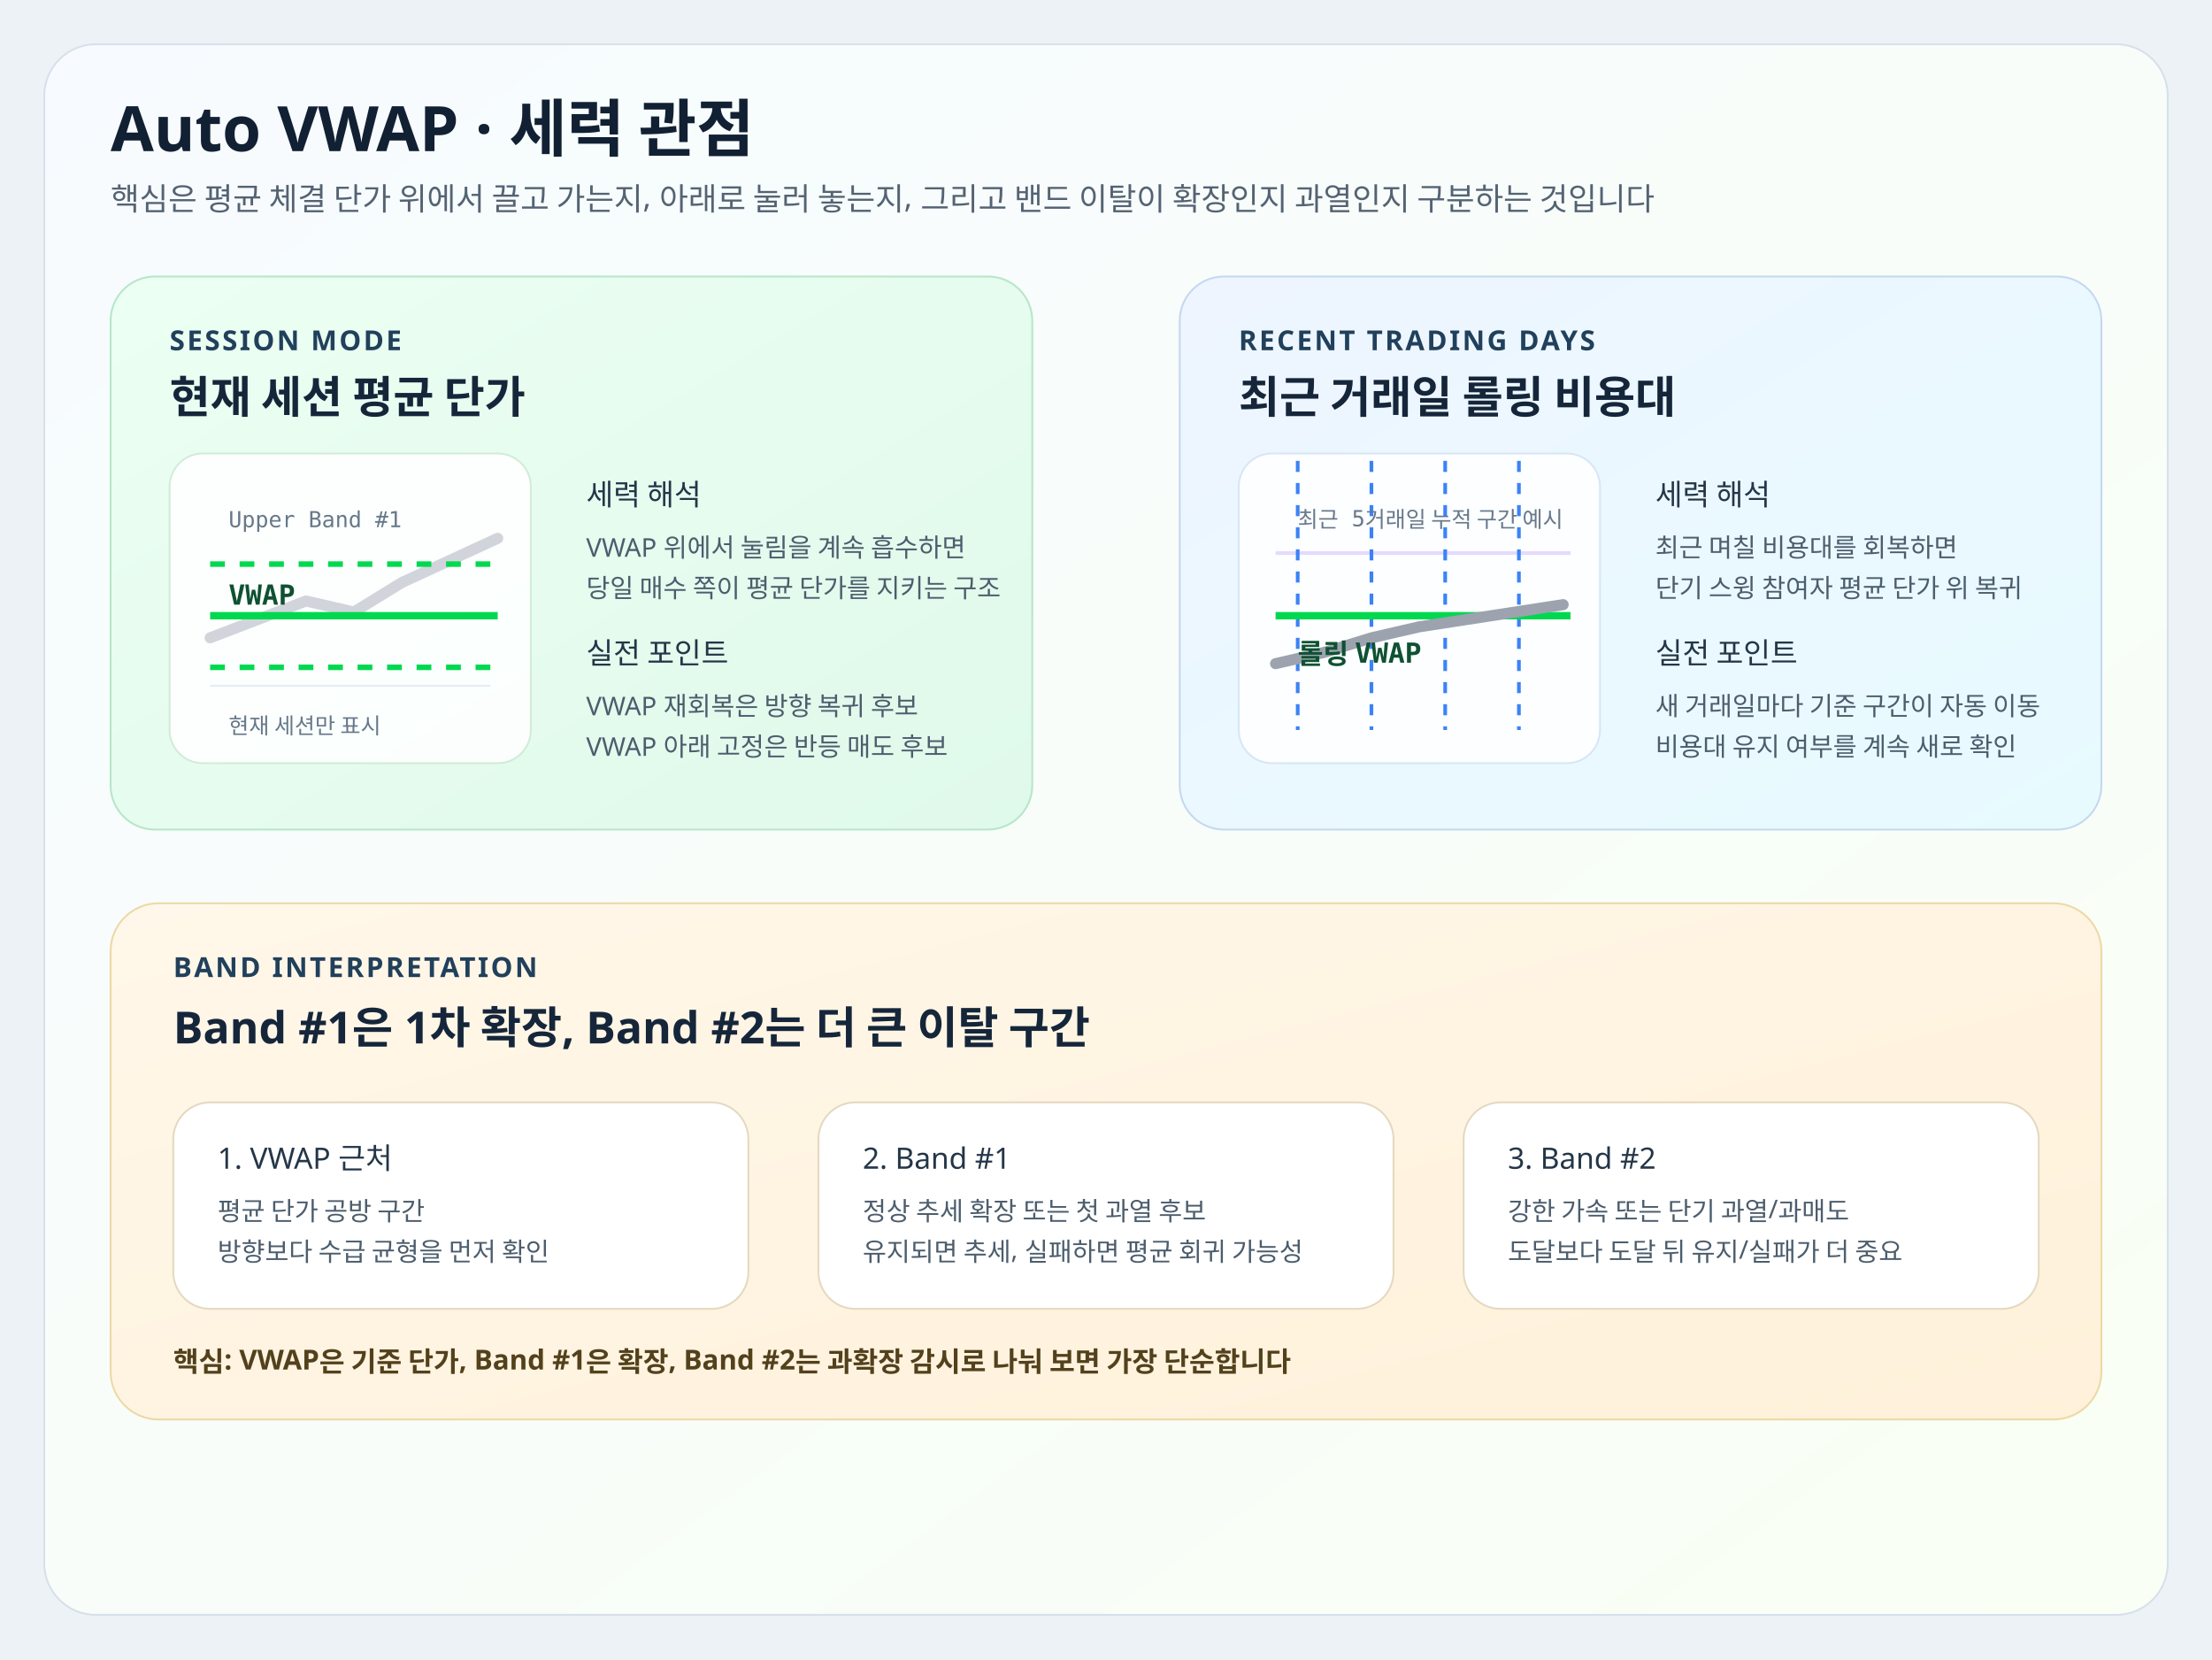
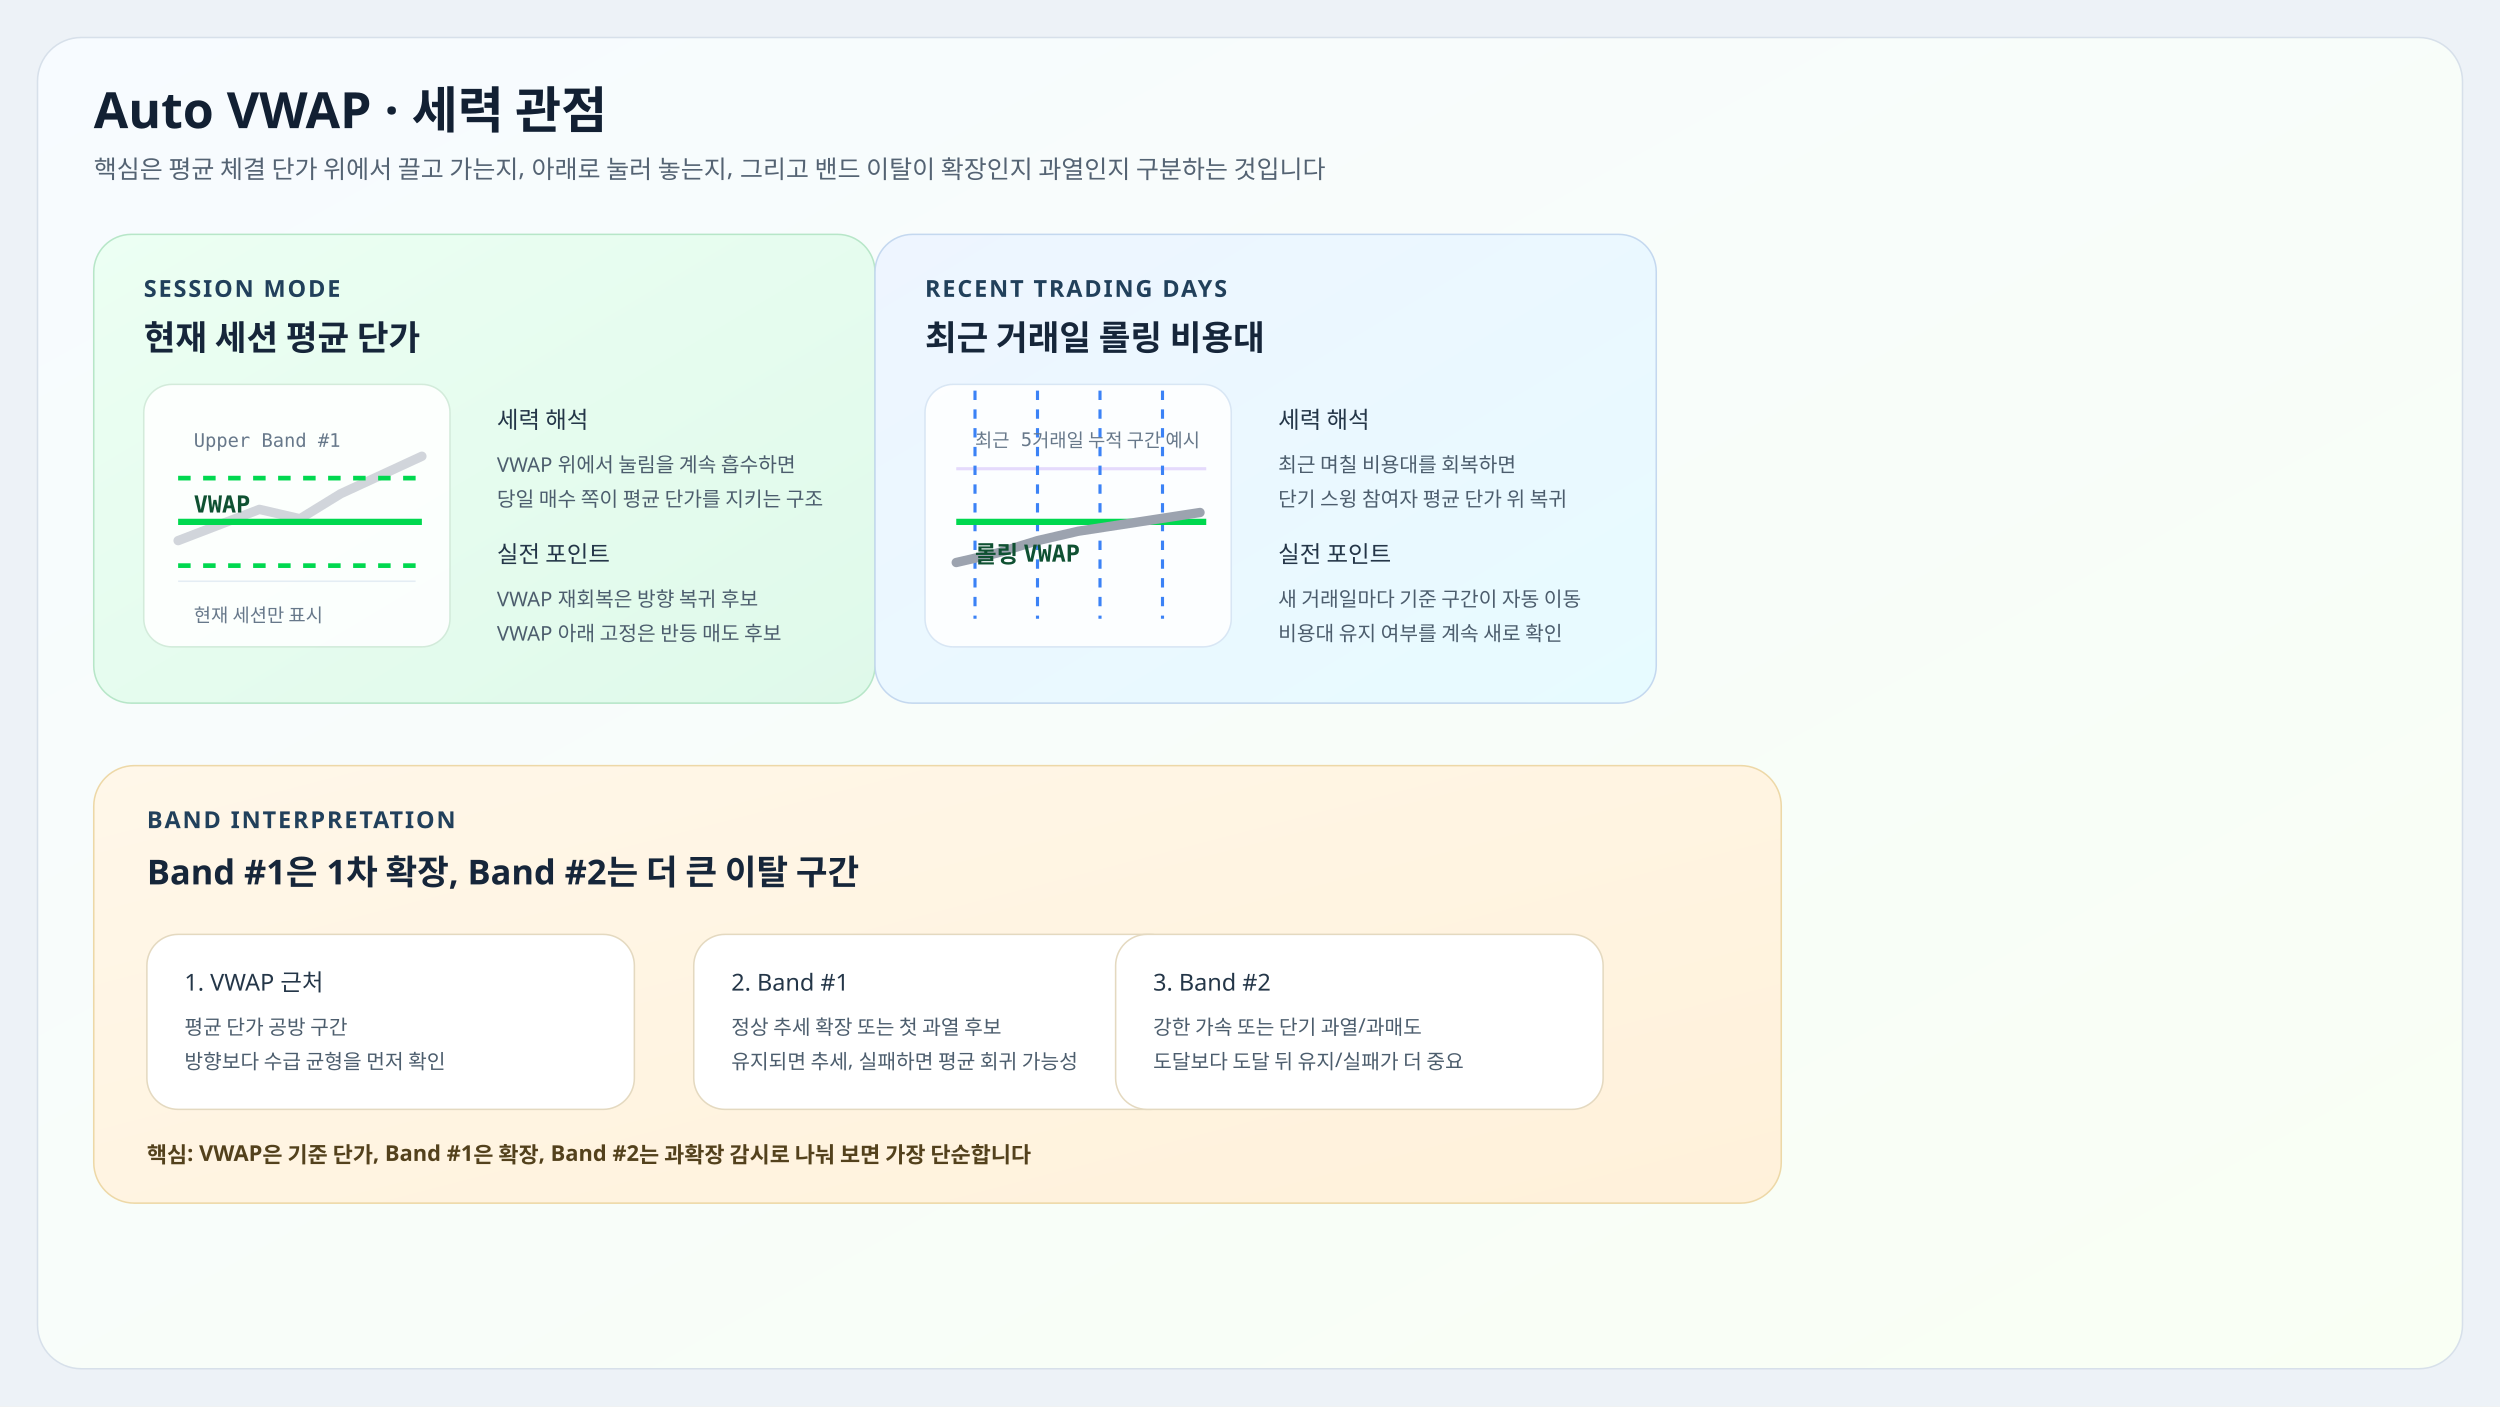
- <svg xmlns="http://www.w3.org/2000/svg" width="1200" height="900" viewBox="0 0 1200 900" role="img" aria-labelledby="title desc">
+ <svg xmlns="http://www.w3.org/2000/svg" width="1600" height="900" viewBox="0 0 1600 900" role="img" aria-labelledby="title desc">
  <defs>
    <linearGradient id="bg" x1="0%" y1="0%" x2="100%" y2="100%">
      <stop offset="0%" stop-color="#f7fbff" />
      <stop offset="100%" stop-color="#f9fff4" />
    </linearGradient>
    <linearGradient id="sessionFill" x1="0%" y1="0%" x2="100%" y2="100%">
      <stop offset="0%" stop-color="#ecfff3" />
      <stop offset="100%" stop-color="#dff9ea" />
    </linearGradient>
    <linearGradient id="rollingFill" x1="0%" y1="0%" x2="100%" y2="100%">
      <stop offset="0%" stop-color="#eef5ff" />
      <stop offset="100%" stop-color="#e7fbff" />
    </linearGradient>
    <linearGradient id="bandFill" x1="0%" y1="0%" x2="100%" y2="100%">
      <stop offset="0%" stop-color="#fff7e9" />
      <stop offset="100%" stop-color="#fff1da" />
    </linearGradient>
    <style>
-       .title { font: 700 34px 'Pretendard','Apple SD Gothic Neo','Malgun Gothic',sans-serif; fill: #122033; }
-       .subtitle { font: 500 17px 'Pretendard','Apple SD Gothic Neo','Malgun Gothic',sans-serif; fill: #546373; }
-       .cardTitle { font: 700 24px 'Pretendard','Apple SD Gothic Neo','Malgun Gothic',sans-serif; fill: #16263a; }
+       .title { font: 700 32px 'Pretendard','Apple SD Gothic Neo','Malgun Gothic',sans-serif; fill: #122033; }
+       .subtitle { font: 500 16px 'Pretendard','Apple SD Gothic Neo','Malgun Gothic',sans-serif; fill: #546373; }
+       .cardTitle { font: 700 22px 'Pretendard','Apple SD Gothic Neo','Malgun Gothic',sans-serif; fill: #16263a; }
      .sectionLabel { font: 700 15px 'Pretendard','Apple SD Gothic Neo','Malgun Gothic',sans-serif; fill: #21405b; letter-spacing: 0.08em; }
-       .body { font: 500 16px 'Pretendard','Apple SD Gothic Neo','Malgun Gothic',sans-serif; fill: #243648; }
-       .small { font: 500 14px 'Pretendard','Apple SD Gothic Neo','Malgun Gothic',sans-serif; fill: #4c5d6d; }
+       .body { font: 500 15px 'Pretendard','Apple SD Gothic Neo','Malgun Gothic',sans-serif; fill: #243648; }
+       .small { font: 500 13px 'Pretendard','Apple SD Gothic Neo','Malgun Gothic',sans-serif; fill: #4c5d6d; }
      .axis { font: 500 12px 'Menlo','Consolas',monospace; fill: #67788a; }
-       .note { font: 700 15px 'Pretendard','Apple SD Gothic Neo','Malgun Gothic',sans-serif; fill: #53411c; }
+       .note { font: 700 14px 'Pretendard','Apple SD Gothic Neo','Malgun Gothic',sans-serif; fill: #53411c; }
      .mono { font: 700 15px 'Menlo','Consolas',monospace; fill: #0f5132; }
    </style>
  </defs>
-   <rect width="1200" height="900" fill="#edf2f7" />
-   <rect x="24" y="24" width="1152" height="852" rx="28" fill="url(#bg)" stroke="#d7e0ea" />
+   <rect width="1600" height="900" fill="#edf2f7" />
+   <rect x="24" y="24" width="1552" height="852" rx="28" fill="url(#bg)" stroke="#d7e0ea" />
  <text x="60" y="82" class="title">Auto VWAP · 세력 관점</text>
  <text x="60" y="114" class="subtitle">핵심은 평균 체결 단가 위에서 끌고 가는지, 아래로 눌러 놓는지, 그리고 밴드 이탈이 확장인지 과열인지 구분하는 것입니다</text>
  <rect x="60" y="150" width="500" height="300" rx="24" fill="url(#sessionFill)" stroke="#b7e6c8" />
  <text x="92" y="190" class="sectionLabel">SESSION MODE</text>
  <text x="92" y="224" class="cardTitle">현재 세션 평균 단가</text>
  <rect x="92" y="246" width="196" height="168" rx="18" fill="#ffffff" opacity="0.86" stroke="#cfe8d7" />
  <line x1="114" y1="372" x2="266" y2="372" stroke="#e4edf4" />
  <polyline points="114,346 140,336 166,326 192,332 218,316 244,304 270,292" fill="none" stroke="#d1d5db" stroke-width="6" stroke-linecap="round" stroke-linejoin="round" />
  <line x1="114" y1="334" x2="270" y2="334" stroke="#00d84f" stroke-width="4" />
  <line x1="114" y1="306" x2="270" y2="306" stroke="#00d84f" stroke-width="3" stroke-dasharray="8 8" />
  <line x1="114" y1="362" x2="270" y2="362" stroke="#00d84f" stroke-width="3" stroke-dasharray="8 8" />
  <text x="124" y="286" class="axis">Upper Band #1</text>
  <text x="124" y="328" class="mono">VWAP</text>
  <text x="124" y="398" class="axis">현재 세션만 표시</text>
  <text x="318" y="274" class="body">세력 해석</text>
  <text x="318" y="302" class="small">VWAP 위에서 눌림을 계속 흡수하면</text>
  <text x="318" y="324" class="small">당일 매수 쪽이 평균 단가를 지키는 구조</text>
  <text x="318" y="360" class="body">실전 포인트</text>
  <text x="318" y="388" class="small">VWAP 재회복은 방향 복귀 후보</text>
  <text x="318" y="410" class="small">VWAP 아래 고정은 반등 매도 후보</text>
-   <rect x="640" y="150" width="500" height="300" rx="24" fill="url(#rollingFill)" stroke="#c4d8ef" />
-   <text x="672" y="190" class="sectionLabel">RECENT TRADING DAYS</text>
-   <text x="672" y="224" class="cardTitle">최근 거래일 롤링 비용대</text>
-   <rect x="672" y="246" width="196" height="168" rx="18" fill="#ffffff" opacity="0.86" stroke="#d5e3f2" />
-   <line x1="692" y1="300" x2="852" y2="300" stroke="#7c3aed" stroke-width="2" opacity="0.18" />
-   <line x1="704" y1="250" x2="704" y2="396" stroke="#3b82f6" stroke-width="2" stroke-dasharray="6 6" />
-   <line x1="744" y1="250" x2="744" y2="396" stroke="#3b82f6" stroke-width="2" stroke-dasharray="6 6" />
-   <line x1="784" y1="250" x2="784" y2="396" stroke="#3b82f6" stroke-width="2" stroke-dasharray="6 6" />
-   <line x1="824" y1="250" x2="824" y2="396" stroke="#3b82f6" stroke-width="2" stroke-dasharray="6 6" />
-   <line x1="692" y1="334" x2="852" y2="334" stroke="#00d84f" stroke-width="4" />
-   <polyline points="692,360 718,354 744,346 770,340 796,336 822,332 848,328" fill="none" stroke="#9ca3af" stroke-width="6" stroke-linecap="round" stroke-linejoin="round" />
-   <text x="704" y="286" class="axis">최근 5거래일 누적 구간 예시</text>
-   <text x="704" y="360" class="mono">롤링 VWAP</text>
-   <text x="898" y="274" class="body">세력 해석</text>
-   <text x="898" y="302" class="small">최근 며칠 비용대를 회복하면</text>
-   <text x="898" y="324" class="small">단기 스윙 참여자 평균 단가 위 복귀</text>
-   <text x="898" y="360" class="body">실전 포인트</text>
-   <text x="898" y="388" class="small">새 거래일마다 기준 구간이 자동 이동</text>
-   <text x="898" y="410" class="small">비용대 유지 여부를 계속 새로 확인</text>
+   <g transform="translate(-80 0)">
+     <rect x="640" y="150" width="500" height="300" rx="24" fill="url(#rollingFill)" stroke="#c4d8ef" />
+     <text x="672" y="190" class="sectionLabel">RECENT TRADING DAYS</text>
+     <text x="672" y="224" class="cardTitle">최근 거래일 롤링 비용대</text>
+     <rect x="672" y="246" width="196" height="168" rx="18" fill="#ffffff" opacity="0.86" stroke="#d5e3f2" />
+     <line x1="692" y1="300" x2="852" y2="300" stroke="#7c3aed" stroke-width="2" opacity="0.18" />
+     <line x1="704" y1="250" x2="704" y2="396" stroke="#3b82f6" stroke-width="2" stroke-dasharray="6 6" />
+     <line x1="744" y1="250" x2="744" y2="396" stroke="#3b82f6" stroke-width="2" stroke-dasharray="6 6" />
+     <line x1="784" y1="250" x2="784" y2="396" stroke="#3b82f6" stroke-width="2" stroke-dasharray="6 6" />
+     <line x1="824" y1="250" x2="824" y2="396" stroke="#3b82f6" stroke-width="2" stroke-dasharray="6 6" />
+     <line x1="692" y1="334" x2="852" y2="334" stroke="#00d84f" stroke-width="4" />
+     <polyline points="692,360 718,354 744,346 770,340 796,336 822,332 848,328" fill="none" stroke="#9ca3af" stroke-width="6" stroke-linecap="round" stroke-linejoin="round" />
+     <text x="704" y="286" class="axis">최근 5거래일 누적 구간 예시</text>
+     <text x="704" y="360" class="mono">롤링 VWAP</text>
+     <text x="898" y="274" class="body">세력 해석</text>
+     <text x="898" y="302" class="small">최근 며칠 비용대를 회복하면</text>
+     <text x="898" y="324" class="small">단기 스윙 참여자 평균 단가 위 복귀</text>
+     <text x="898" y="360" class="body">실전 포인트</text>
+     <text x="898" y="388" class="small">새 거래일마다 기준 구간이 자동 이동</text>
+     <text x="898" y="410" class="small">비용대 유지 여부를 계속 새로 확인</text>
+   </g>
  <rect x="60" y="490" width="1080" height="280" rx="26" fill="url(#bandFill)" stroke="#edd8a7" />
  <text x="94" y="530" class="sectionLabel">BAND INTERPRETATION</text>
  <text x="94" y="566" class="cardTitle">Band #1은 1차 확장, Band #2는 더 큰 이탈 구간</text>
  <rect x="94" y="598" width="312" height="112" rx="20" fill="#ffffff" stroke="#e4d9c0" />
  <text x="118" y="634" class="body">1. VWAP 근처</text>
  <text x="118" y="662" class="small">평균 단가 공방 구간</text>
  <text x="118" y="684" class="small">방향보다 수급 균형을 먼저 확인</text>
  <rect x="444" y="598" width="312" height="112" rx="20" fill="#ffffff" stroke="#e4d9c0" />
  <text x="468" y="634" class="body">2. Band #1</text>
  <text x="468" y="662" class="small">정상 추세 확장 또는 첫 과열 후보</text>
  <text x="468" y="684" class="small">유지되면 추세, 실패하면 평균 회귀 가능성</text>
-   <rect x="794" y="598" width="312" height="112" rx="20" fill="#ffffff" stroke="#e4d9c0" />
-   <text x="818" y="634" class="body">3. Band #2</text>
-   <text x="818" y="662" class="small">강한 가속 또는 단기 과열/과매도</text>
-   <text x="818" y="684" class="small">도달보다 도달 뒤 유지/실패가 더 중요</text>
+   <g transform="translate(-80 0)">
+     <rect x="794" y="598" width="312" height="112" rx="20" fill="#ffffff" stroke="#e4d9c0" />
+     <text x="818" y="634" class="body">3. Band #2</text>
+     <text x="818" y="662" class="small">강한 가속 또는 단기 과열/과매도</text>
+     <text x="818" y="684" class="small">도달보다 도달 뒤 유지/실패가 더 중요</text>
+   </g>
  <text x="94" y="744" class="note">핵심: VWAP은 기준 단가, Band #1은 확장, Band #2는 과확장 감시로 나눠 보면 가장 단순합니다</text>
</svg>
